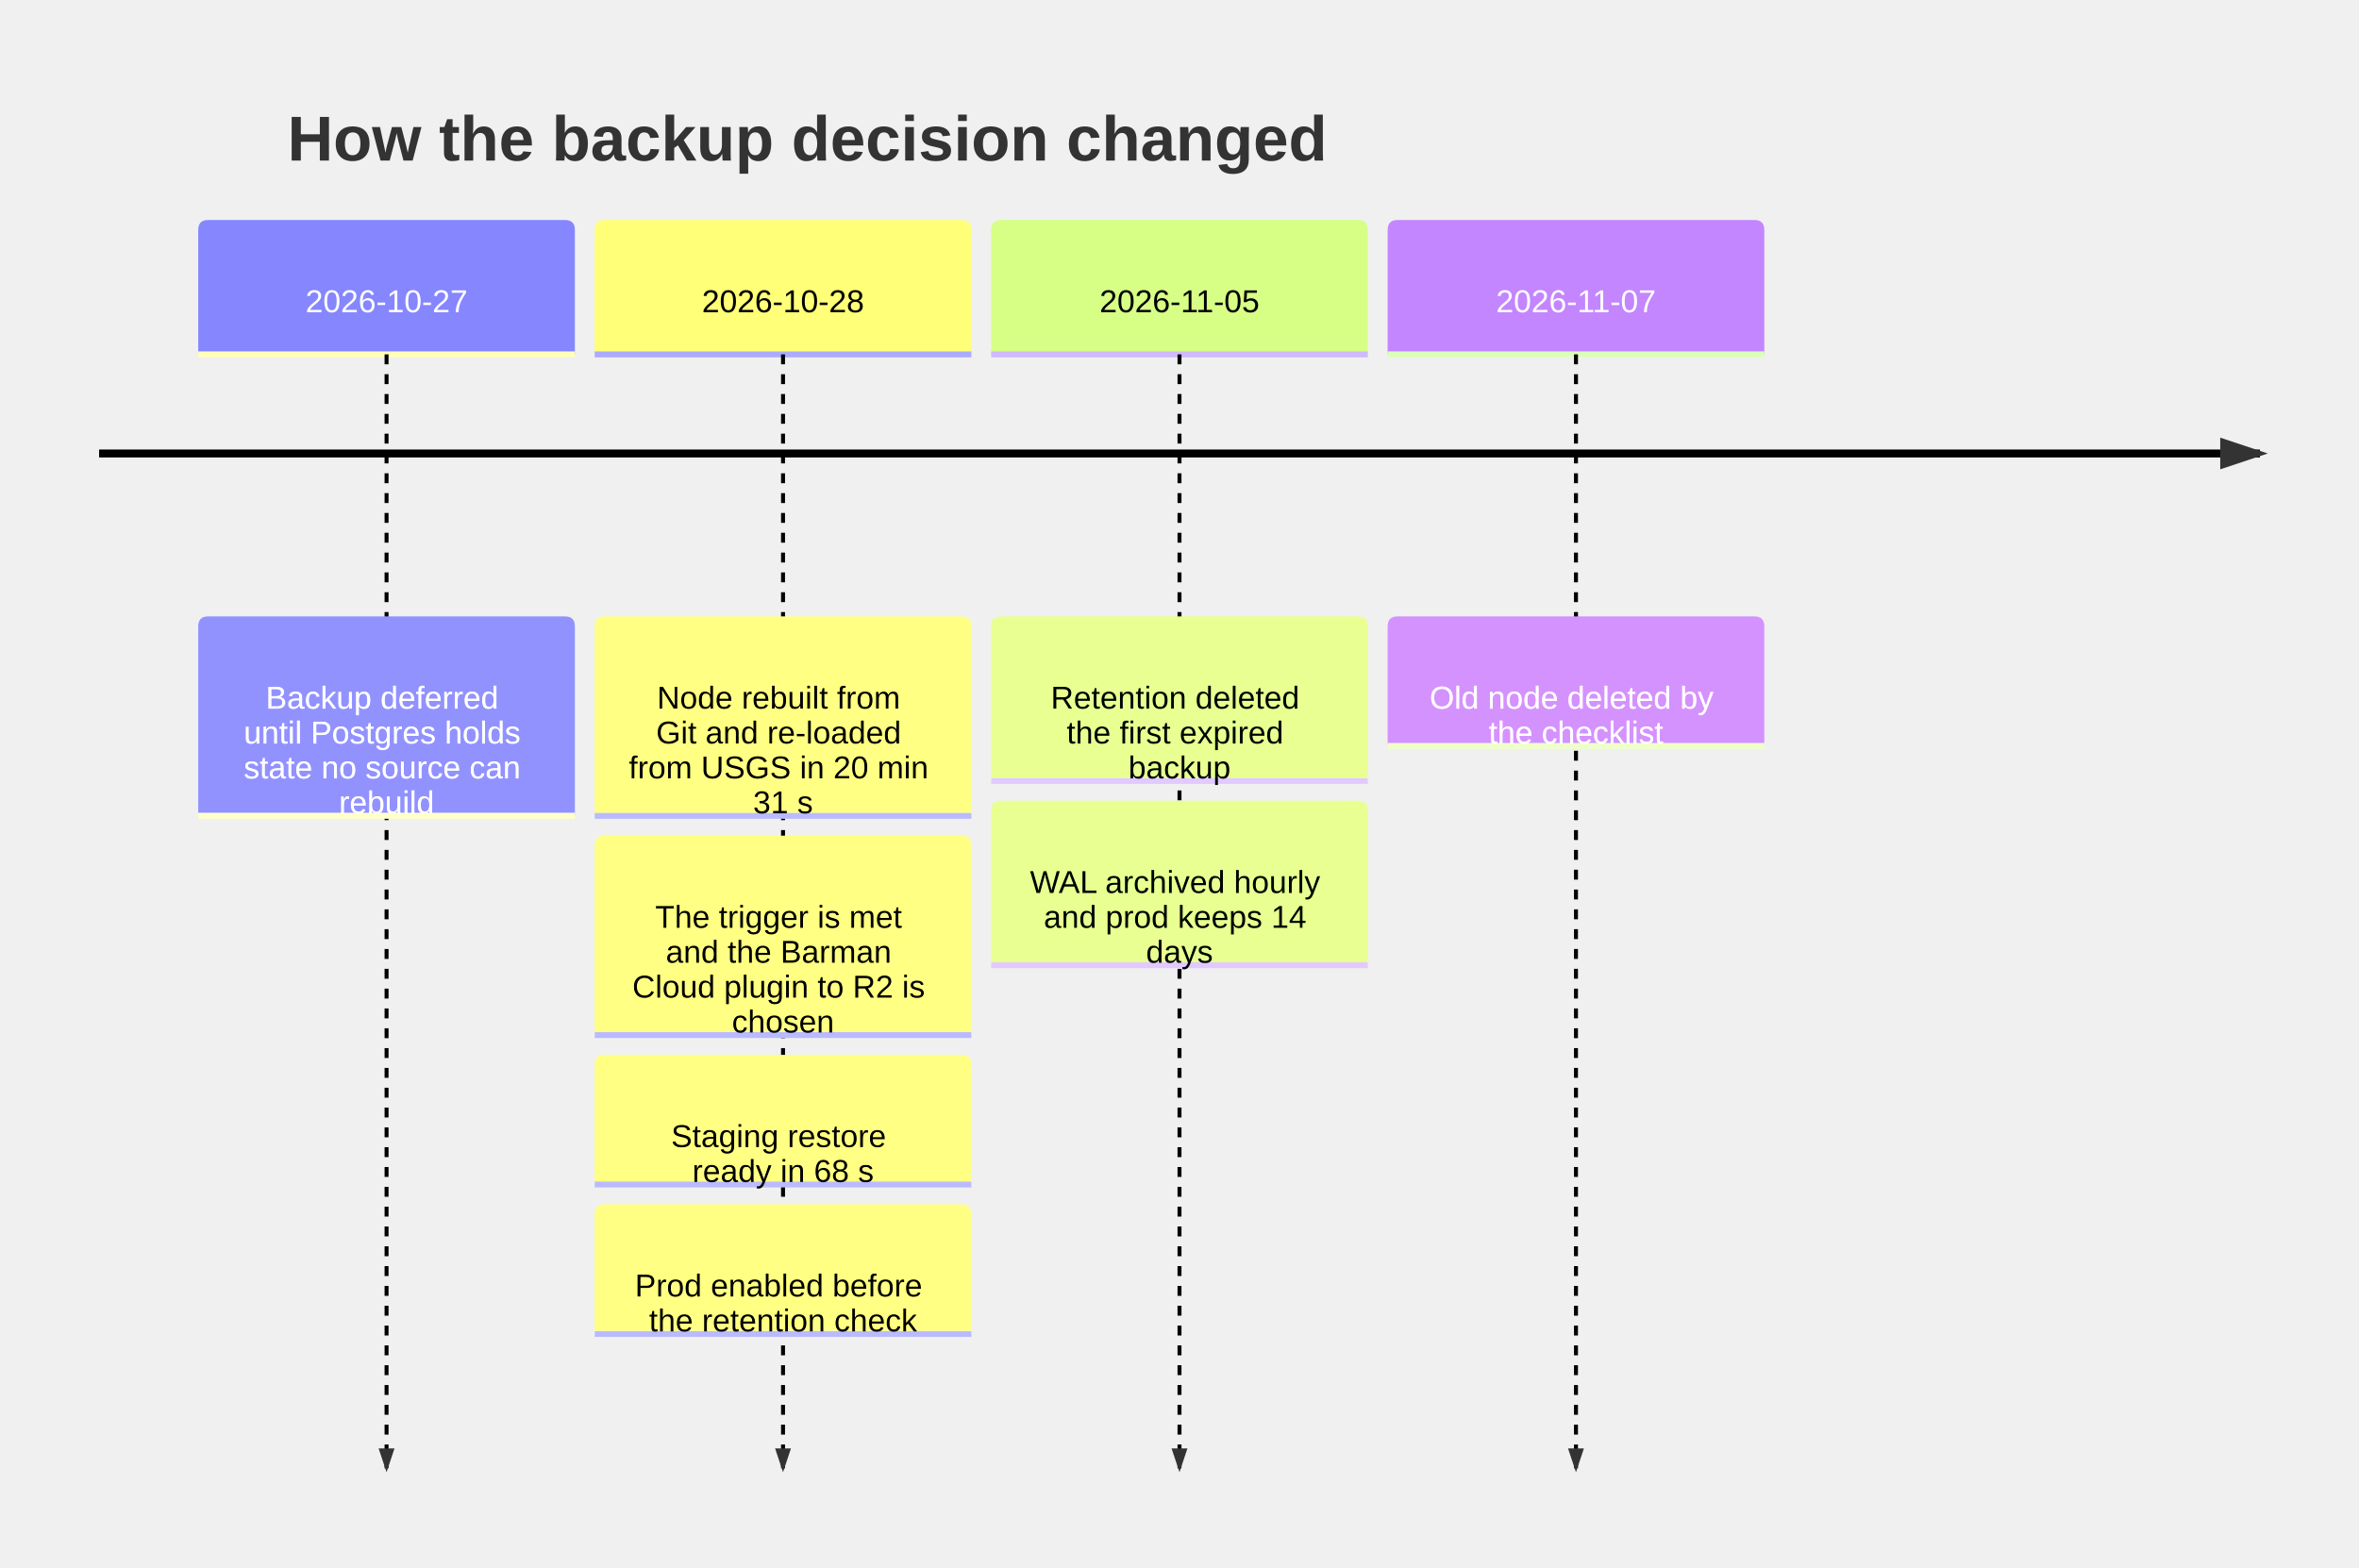
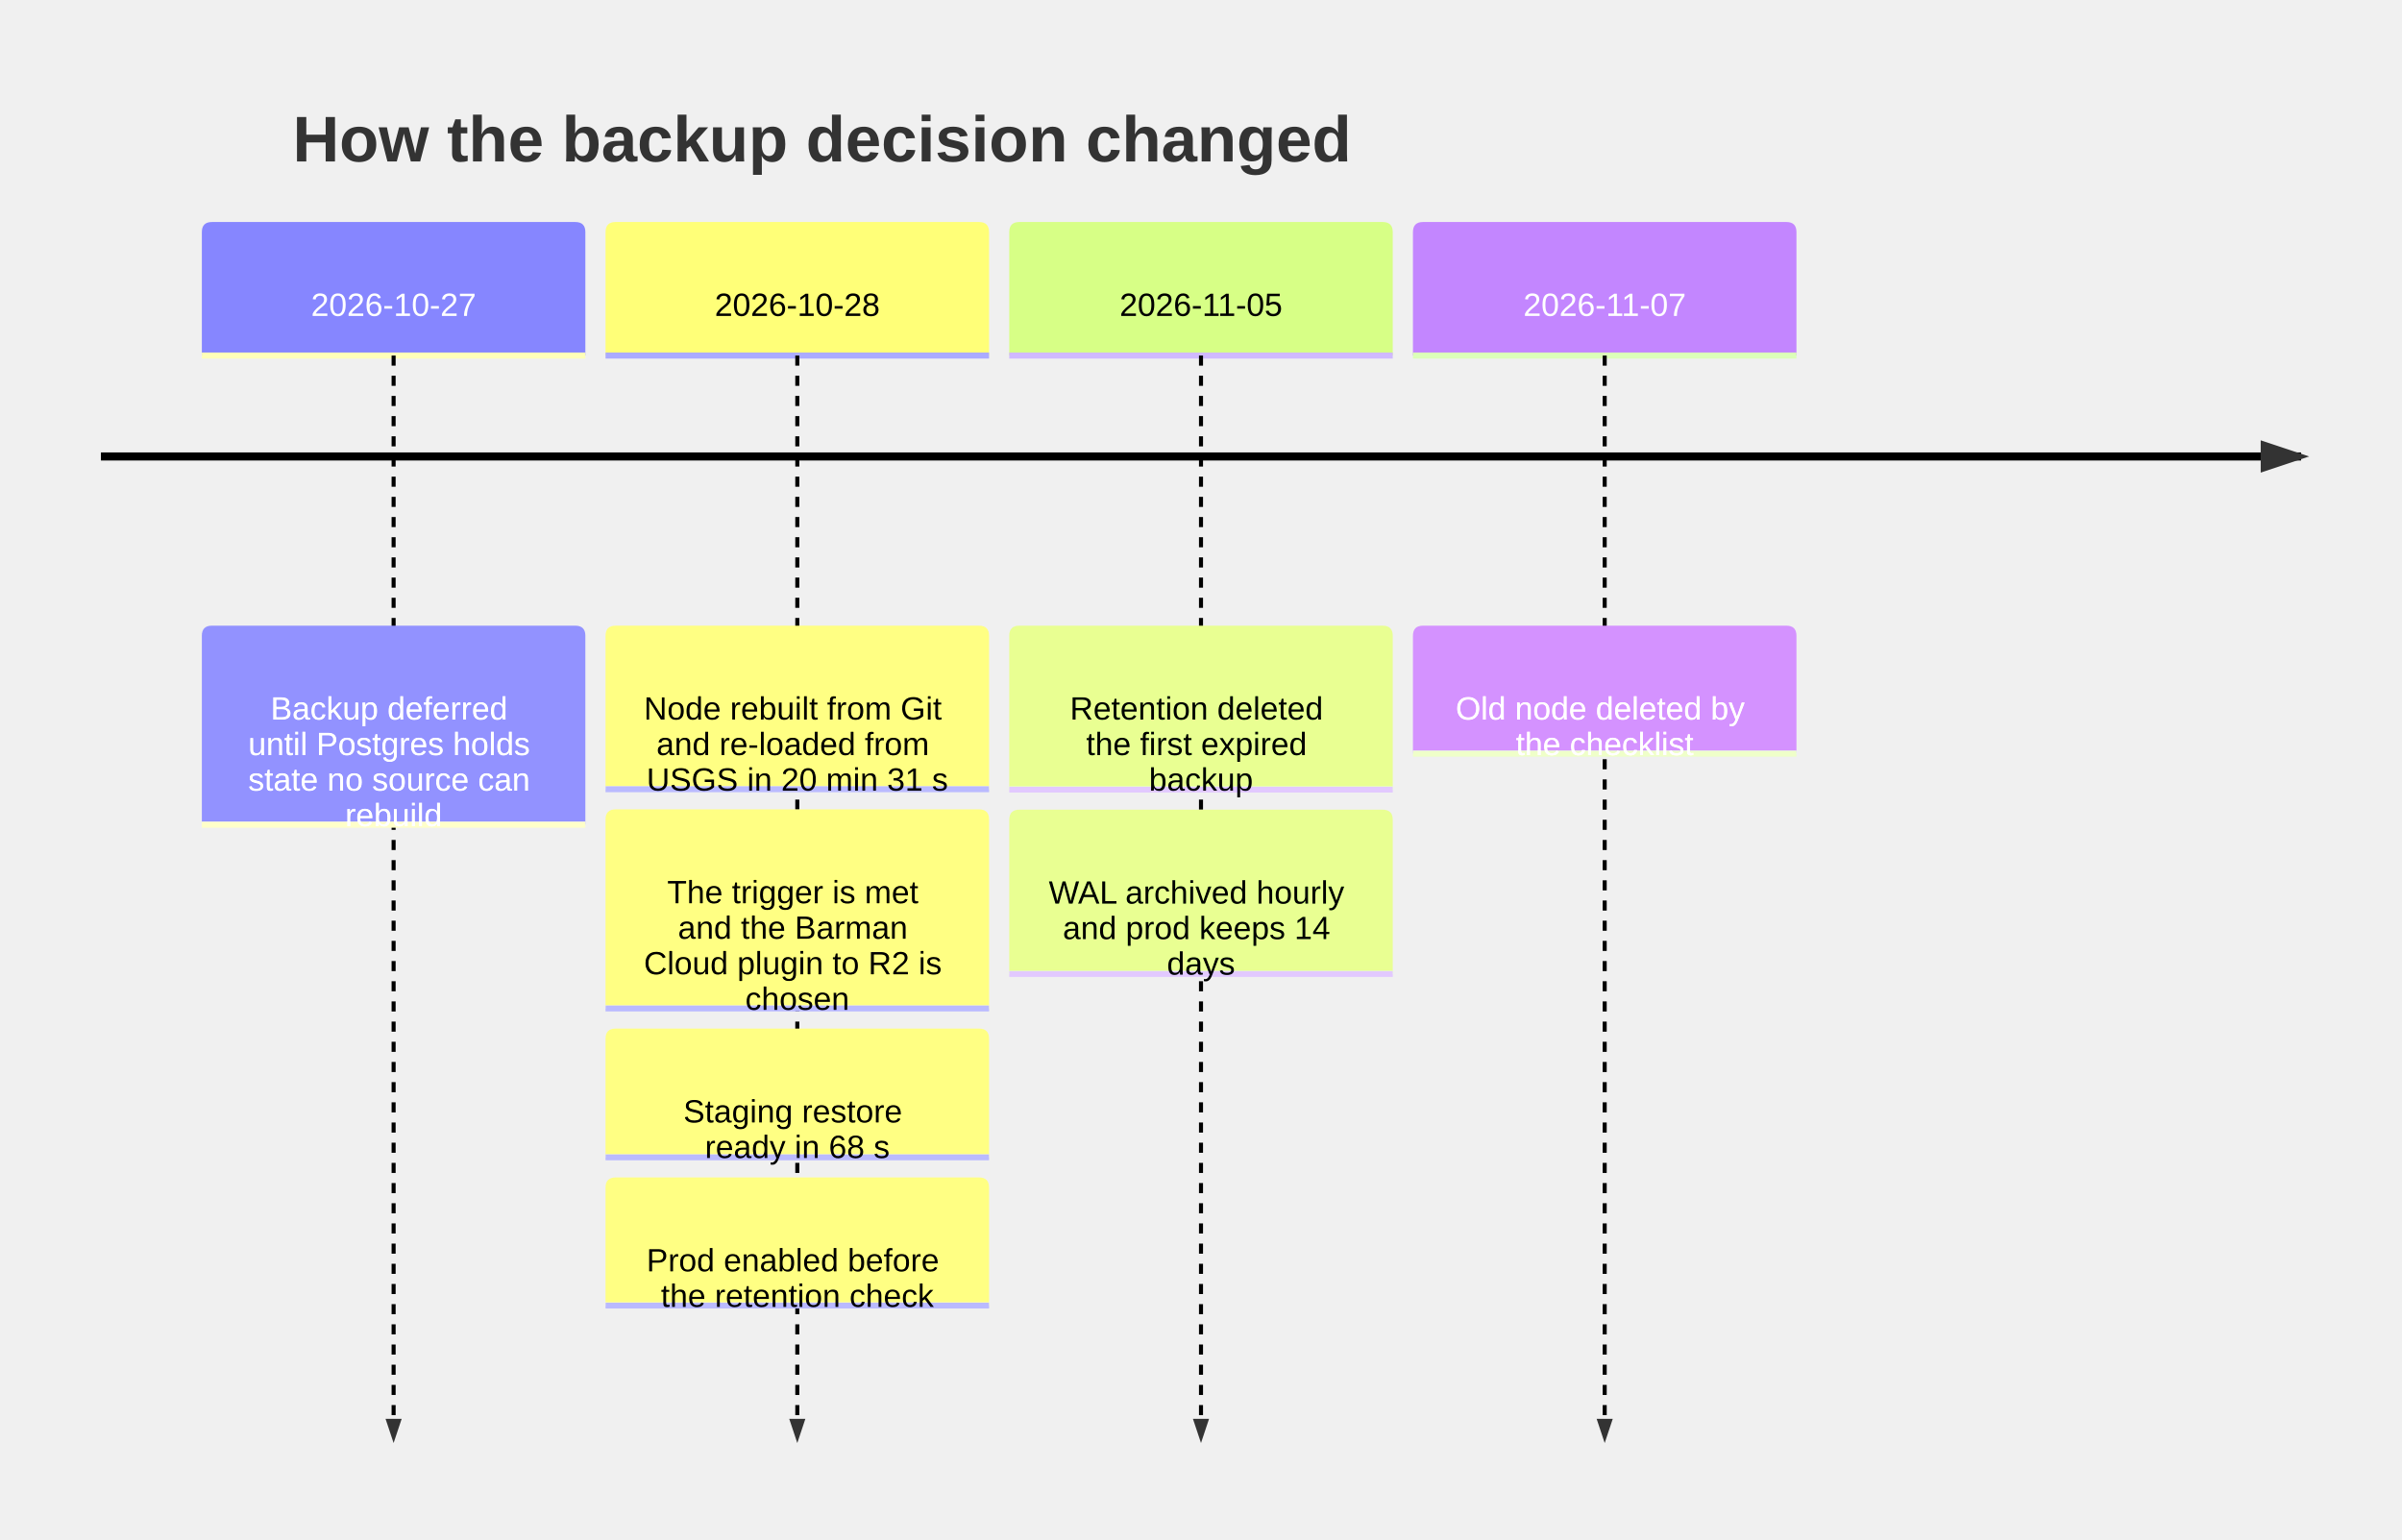
- <svg xmlns="http://www.w3.org/2000/svg" id="lagom-infrastructure-backups" width="100%" style="max-width: 1190px; background-color: white;" viewBox="100 -61 1190 790.8" role="graphics-document document" aria-roledescription="timeline">
-   <style>#lagom-infrastructure-backups{font-family:"trebuchet ms",verdana,arial,sans-serif;font-size:16px;fill:#333;}@keyframes edge-animation-frame{from{stroke-dashoffset:0;}}@keyframes dash{to{stroke-dashoffset:0;}}#lagom-infrastructure-backups .edge-animation-slow{stroke-dasharray:9,5!important;stroke-dashoffset:900;animation:dash 50s linear infinite;stroke-linecap:round;}#lagom-infrastructure-backups .edge-animation-fast{stroke-dasharray:9,5!important;stroke-dashoffset:900;animation:dash 20s linear infinite;stroke-linecap:round;}#lagom-infrastructure-backups .error-icon{fill:#552222;}#lagom-infrastructure-backups .error-text{fill:#552222;stroke:#552222;}#lagom-infrastructure-backups .edge-thickness-normal{stroke-width:1px;}#lagom-infrastructure-backups .edge-thickness-thick{stroke-width:3.5px;}#lagom-infrastructure-backups .edge-pattern-solid{stroke-dasharray:0;}#lagom-infrastructure-backups .edge-thickness-invisible{stroke-width:0;fill:none;}#lagom-infrastructure-backups .edge-pattern-dashed{stroke-dasharray:3;}#lagom-infrastructure-backups .edge-pattern-dotted{stroke-dasharray:2;}#lagom-infrastructure-backups .marker{fill:#333333;stroke:#333333;}#lagom-infrastructure-backups .marker.cross{stroke:#333333;}#lagom-infrastructure-backups svg{font-family:"trebuchet ms",verdana,arial,sans-serif;font-size:16px;}#lagom-infrastructure-backups p{margin:0;}#lagom-infrastructure-backups .edge{stroke-width:3;}#lagom-infrastructure-backups .section--1 rect,#lagom-infrastructure-backups .section--1 path,#lagom-infrastructure-backups .section--1 circle,#lagom-infrastructure-backups .section--1 path{fill:hsl(240, 100%, 76.275%);}#lagom-infrastructure-backups .section--1 text{fill:#ffffff;}#lagom-infrastructure-backups .node-icon--1{font-size:40px;color:#ffffff;}#lagom-infrastructure-backups .section-edge--1{stroke:hsl(240, 100%, 76.275%);}#lagom-infrastructure-backups .edge-depth--1{stroke-width:17;}#lagom-infrastructure-backups .section--1 line{stroke:hsl(60, 100%, 86.275%);stroke-width:3;}#lagom-infrastructure-backups .lineWrapper line{stroke:#ffffff;}#lagom-infrastructure-backups .disabled,#lagom-infrastructure-backups .disabled circle,#lagom-infrastructure-backups .disabled text{fill:hsl(80, 100%, 96.275%);}#lagom-infrastructure-backups .disabled text{fill:#aaaa33;}#lagom-infrastructure-backups .section-0 rect,#lagom-infrastructure-backups .section-0 path,#lagom-infrastructure-backups .section-0 circle,#lagom-infrastructure-backups .section-0 path{fill:hsl(60, 100%, 73.529%);}#lagom-infrastructure-backups .section-0 text{fill:black;}#lagom-infrastructure-backups .node-icon-0{font-size:40px;color:black;}#lagom-infrastructure-backups .section-edge-0{stroke:hsl(60, 100%, 73.529%);}#lagom-infrastructure-backups .edge-depth-0{stroke-width:14;}#lagom-infrastructure-backups .section-0 line{stroke:hsl(240, 100%, 83.529%);stroke-width:3;}#lagom-infrastructure-backups .lineWrapper line{stroke:black;}#lagom-infrastructure-backups .disabled,#lagom-infrastructure-backups .disabled circle,#lagom-infrastructure-backups .disabled text{fill:hsl(80, 100%, 96.275%);}#lagom-infrastructure-backups .disabled text{fill:#aaaa33;}#lagom-infrastructure-backups .section-1 rect,#lagom-infrastructure-backups .section-1 path,#lagom-infrastructure-backups .section-1 circle,#lagom-infrastructure-backups .section-1 path{fill:hsl(80, 100%, 76.275%);}#lagom-infrastructure-backups .section-1 text{fill:black;}#lagom-infrastructure-backups .node-icon-1{font-size:40px;color:black;}#lagom-infrastructure-backups .section-edge-1{stroke:hsl(80, 100%, 76.275%);}#lagom-infrastructure-backups .edge-depth-1{stroke-width:11;}#lagom-infrastructure-backups .section-1 line{stroke:hsl(260, 100%, 86.275%);stroke-width:3;}#lagom-infrastructure-backups .lineWrapper line{stroke:black;}#lagom-infrastructure-backups .disabled,#lagom-infrastructure-backups .disabled circle,#lagom-infrastructure-backups .disabled text{fill:hsl(80, 100%, 96.275%);}#lagom-infrastructure-backups .disabled text{fill:#aaaa33;}#lagom-infrastructure-backups .section-2 rect,#lagom-infrastructure-backups .section-2 path,#lagom-infrastructure-backups .section-2 circle,#lagom-infrastructure-backups .section-2 path{fill:hsl(270, 100%, 76.275%);}#lagom-infrastructure-backups .section-2 text{fill:#ffffff;}#lagom-infrastructure-backups .node-icon-2{font-size:40px;color:#ffffff;}#lagom-infrastructure-backups .section-edge-2{stroke:hsl(270, 100%, 76.275%);}#lagom-infrastructure-backups .edge-depth-2{stroke-width:8;}#lagom-infrastructure-backups .section-2 line{stroke:hsl(90, 100%, 86.275%);stroke-width:3;}#lagom-infrastructure-backups .lineWrapper line{stroke:#ffffff;}#lagom-infrastructure-backups .disabled,#lagom-infrastructure-backups .disabled circle,#lagom-infrastructure-backups .disabled text{fill:hsl(80, 100%, 96.275%);}#lagom-infrastructure-backups .disabled text{fill:#aaaa33;}#lagom-infrastructure-backups .section-3 rect,#lagom-infrastructure-backups .section-3 path,#lagom-infrastructure-backups .section-3 circle,#lagom-infrastructure-backups .section-3 path{fill:hsl(300, 100%, 76.275%);}#lagom-infrastructure-backups .section-3 text{fill:black;}#lagom-infrastructure-backups .node-icon-3{font-size:40px;color:black;}#lagom-infrastructure-backups .section-edge-3{stroke:hsl(300, 100%, 76.275%);}#lagom-infrastructure-backups .edge-depth-3{stroke-width:5;}#lagom-infrastructure-backups .section-3 line{stroke:hsl(120, 100%, 86.275%);stroke-width:3;}#lagom-infrastructure-backups .lineWrapper line{stroke:black;}#lagom-infrastructure-backups .disabled,#lagom-infrastructure-backups .disabled circle,#lagom-infrastructure-backups .disabled text{fill:hsl(80, 100%, 96.275%);}#lagom-infrastructure-backups .disabled text{fill:#aaaa33;}#lagom-infrastructure-backups .section-4 rect,#lagom-infrastructure-backups .section-4 path,#lagom-infrastructure-backups .section-4 circle,#lagom-infrastructure-backups .section-4 path{fill:hsl(330, 100%, 76.275%);}#lagom-infrastructure-backups .section-4 text{fill:black;}#lagom-infrastructure-backups .node-icon-4{font-size:40px;color:black;}#lagom-infrastructure-backups .section-edge-4{stroke:hsl(330, 100%, 76.275%);}#lagom-infrastructure-backups .edge-depth-4{stroke-width:2;}#lagom-infrastructure-backups .section-4 line{stroke:hsl(150, 100%, 86.275%);stroke-width:3;}#lagom-infrastructure-backups .lineWrapper line{stroke:black;}#lagom-infrastructure-backups .disabled,#lagom-infrastructure-backups .disabled circle,#lagom-infrastructure-backups .disabled text{fill:hsl(80, 100%, 96.275%);}#lagom-infrastructure-backups .disabled text{fill:#aaaa33;}#lagom-infrastructure-backups .section-5 rect,#lagom-infrastructure-backups .section-5 path,#lagom-infrastructure-backups .section-5 circle,#lagom-infrastructure-backups .section-5 path{fill:hsl(0, 100%, 76.275%);}#lagom-infrastructure-backups .section-5 text{fill:black;}#lagom-infrastructure-backups .node-icon-5{font-size:40px;color:black;}#lagom-infrastructure-backups .section-edge-5{stroke:hsl(0, 100%, 76.275%);}#lagom-infrastructure-backups .edge-depth-5{stroke-width:-1;}#lagom-infrastructure-backups .section-5 line{stroke:hsl(180, 100%, 86.275%);stroke-width:3;}#lagom-infrastructure-backups .lineWrapper line{stroke:black;}#lagom-infrastructure-backups .disabled,#lagom-infrastructure-backups .disabled circle,#lagom-infrastructure-backups .disabled text{fill:hsl(80, 100%, 96.275%);}#lagom-infrastructure-backups .disabled text{fill:#aaaa33;}#lagom-infrastructure-backups .section-6 rect,#lagom-infrastructure-backups .section-6 path,#lagom-infrastructure-backups .section-6 circle,#lagom-infrastructure-backups .section-6 path{fill:hsl(30, 100%, 76.275%);}#lagom-infrastructure-backups .section-6 text{fill:black;}#lagom-infrastructure-backups .node-icon-6{font-size:40px;color:black;}#lagom-infrastructure-backups .section-edge-6{stroke:hsl(30, 100%, 76.275%);}#lagom-infrastructure-backups .edge-depth-6{stroke-width:-4;}#lagom-infrastructure-backups .section-6 line{stroke:hsl(210, 100%, 86.275%);stroke-width:3;}#lagom-infrastructure-backups .lineWrapper line{stroke:black;}#lagom-infrastructure-backups .disabled,#lagom-infrastructure-backups .disabled circle,#lagom-infrastructure-backups .disabled text{fill:hsl(80, 100%, 96.275%);}#lagom-infrastructure-backups .disabled text{fill:#aaaa33;}#lagom-infrastructure-backups .section-7 rect,#lagom-infrastructure-backups .section-7 path,#lagom-infrastructure-backups .section-7 circle,#lagom-infrastructure-backups .section-7 path{fill:hsl(90, 100%, 76.275%);}#lagom-infrastructure-backups .section-7 text{fill:black;}#lagom-infrastructure-backups .node-icon-7{font-size:40px;color:black;}#lagom-infrastructure-backups .section-edge-7{stroke:hsl(90, 100%, 76.275%);}#lagom-infrastructure-backups .edge-depth-7{stroke-width:-7;}#lagom-infrastructure-backups .section-7 line{stroke:hsl(270, 100%, 86.275%);stroke-width:3;}#lagom-infrastructure-backups .lineWrapper line{stroke:black;}#lagom-infrastructure-backups .disabled,#lagom-infrastructure-backups .disabled circle,#lagom-infrastructure-backups .disabled text{fill:hsl(80, 100%, 96.275%);}#lagom-infrastructure-backups .disabled text{fill:#aaaa33;}#lagom-infrastructure-backups .section-8 rect,#lagom-infrastructure-backups .section-8 path,#lagom-infrastructure-backups .section-8 circle,#lagom-infrastructure-backups .section-8 path{fill:hsl(150, 100%, 76.275%);}#lagom-infrastructure-backups .section-8 text{fill:black;}#lagom-infrastructure-backups .node-icon-8{font-size:40px;color:black;}#lagom-infrastructure-backups .section-edge-8{stroke:hsl(150, 100%, 76.275%);}#lagom-infrastructure-backups .edge-depth-8{stroke-width:-10;}#lagom-infrastructure-backups .section-8 line{stroke:hsl(330, 100%, 86.275%);stroke-width:3;}#lagom-infrastructure-backups .lineWrapper line{stroke:black;}#lagom-infrastructure-backups .disabled,#lagom-infrastructure-backups .disabled circle,#lagom-infrastructure-backups .disabled text{fill:hsl(80, 100%, 96.275%);}#lagom-infrastructure-backups .disabled text{fill:#aaaa33;}#lagom-infrastructure-backups .section-9 rect,#lagom-infrastructure-backups .section-9 path,#lagom-infrastructure-backups .section-9 circle,#lagom-infrastructure-backups .section-9 path{fill:hsl(180, 100%, 76.275%);}#lagom-infrastructure-backups .section-9 text{fill:black;}#lagom-infrastructure-backups .node-icon-9{font-size:40px;color:black;}#lagom-infrastructure-backups .section-edge-9{stroke:hsl(180, 100%, 76.275%);}#lagom-infrastructure-backups .edge-depth-9{stroke-width:-13;}#lagom-infrastructure-backups .section-9 line{stroke:hsl(0, 100%, 86.275%);stroke-width:3;}#lagom-infrastructure-backups .lineWrapper line{stroke:black;}#lagom-infrastructure-backups .disabled,#lagom-infrastructure-backups .disabled circle,#lagom-infrastructure-backups .disabled text{fill:hsl(80, 100%, 96.275%);}#lagom-infrastructure-backups .disabled text{fill:#aaaa33;}#lagom-infrastructure-backups .section-10 rect,#lagom-infrastructure-backups .section-10 path,#lagom-infrastructure-backups .section-10 circle,#lagom-infrastructure-backups .section-10 path{fill:hsl(210, 100%, 76.275%);}#lagom-infrastructure-backups .section-10 text{fill:black;}#lagom-infrastructure-backups .node-icon-10{font-size:40px;color:black;}#lagom-infrastructure-backups .section-edge-10{stroke:hsl(210, 100%, 76.275%);}#lagom-infrastructure-backups .edge-depth-10{stroke-width:-16;}#lagom-infrastructure-backups .section-10 line{stroke:hsl(30, 100%, 86.275%);stroke-width:3;}#lagom-infrastructure-backups .lineWrapper line{stroke:black;}#lagom-infrastructure-backups .disabled,#lagom-infrastructure-backups .disabled circle,#lagom-infrastructure-backups .disabled text{fill:hsl(80, 100%, 96.275%);}#lagom-infrastructure-backups .disabled text{fill:#aaaa33;}#lagom-infrastructure-backups .section-root rect,#lagom-infrastructure-backups .section-root path,#lagom-infrastructure-backups .section-root circle{fill:hsl(240, 100%, 46.275%);}#lagom-infrastructure-backups .section-root text{fill:#ffffff;}#lagom-infrastructure-backups .icon-container{height:100%;display:flex;justify-content:center;align-items:center;}#lagom-infrastructure-backups .edge{fill:none;}#lagom-infrastructure-backups .eventWrapper{filter:brightness(120%);}#lagom-infrastructure-backups .node .neo-node{stroke:#9370DB;}#lagom-infrastructure-backups [data-look="neo"].node rect,#lagom-infrastructure-backups [data-look="neo"].cluster rect,#lagom-infrastructure-backups [data-look="neo"].node polygon{stroke:#9370DB;filter:drop-shadow(1px 2px 2px rgba(185, 185, 185, 1));}#lagom-infrastructure-backups [data-look="neo"].swimlane.cluster rect{filter:none;}#lagom-infrastructure-backups [data-look="neo"].node path{stroke:#9370DB;stroke-width:1px;}#lagom-infrastructure-backups [data-look="neo"].node .outer-path{filter:drop-shadow(1px 2px 2px rgba(185, 185, 185, 1));}#lagom-infrastructure-backups [data-look="neo"].node .neo-line path{stroke:#9370DB;filter:none;}#lagom-infrastructure-backups [data-look="neo"].node circle{stroke:#9370DB;filter:drop-shadow(1px 2px 2px rgba(185, 185, 185, 1));}#lagom-infrastructure-backups [data-look="neo"].node circle .state-start{fill:#000000;}#lagom-infrastructure-backups [data-look="neo"].icon-shape .icon{fill:#9370DB;filter:drop-shadow(1px 2px 2px rgba(185, 185, 185, 1));}#lagom-infrastructure-backups [data-look="neo"].icon-shape .icon-neo path{stroke:#9370DB;filter:drop-shadow(1px 2px 2px rgba(185, 185, 185, 1));}#lagom-infrastructure-backups :root{--mermaid-font-family:"trebuchet ms",verdana,arial,sans-serif;}</style>
+ <svg xmlns="http://www.w3.org/2000/svg" id="lagom-infrastructure-backups" width="100%" style="max-width: 1190px; background-color: white;" viewBox="100 -60 1190 762.981" role="graphics-document document" aria-roledescription="timeline">
+   <style>#lagom-infrastructure-backups{font-family:arial,sans-serif;font-size:16px;fill:#333;}@keyframes edge-animation-frame{from{stroke-dashoffset:0;}}@keyframes dash{to{stroke-dashoffset:0;}}#lagom-infrastructure-backups .edge-animation-slow{stroke-dasharray:9,5!important;stroke-dashoffset:900;animation:dash 50s linear infinite;stroke-linecap:round;}#lagom-infrastructure-backups .edge-animation-fast{stroke-dasharray:9,5!important;stroke-dashoffset:900;animation:dash 20s linear infinite;stroke-linecap:round;}#lagom-infrastructure-backups .error-icon{fill:#552222;}#lagom-infrastructure-backups .error-text{fill:#552222;stroke:#552222;}#lagom-infrastructure-backups .edge-thickness-normal{stroke-width:1px;}#lagom-infrastructure-backups .edge-thickness-thick{stroke-width:3.5px;}#lagom-infrastructure-backups .edge-pattern-solid{stroke-dasharray:0;}#lagom-infrastructure-backups .edge-thickness-invisible{stroke-width:0;fill:none;}#lagom-infrastructure-backups .edge-pattern-dashed{stroke-dasharray:3;}#lagom-infrastructure-backups .edge-pattern-dotted{stroke-dasharray:2;}#lagom-infrastructure-backups .marker{fill:#333333;stroke:#333333;}#lagom-infrastructure-backups .marker.cross{stroke:#333333;}#lagom-infrastructure-backups svg{font-family:arial,sans-serif;font-size:16px;}#lagom-infrastructure-backups p{margin:0;}#lagom-infrastructure-backups .edge{stroke-width:3;}#lagom-infrastructure-backups .section--1 rect,#lagom-infrastructure-backups .section--1 path,#lagom-infrastructure-backups .section--1 circle,#lagom-infrastructure-backups .section--1 path{fill:hsl(240, 100%, 76.275%);}#lagom-infrastructure-backups .section--1 text{fill:#ffffff;}#lagom-infrastructure-backups .node-icon--1{font-size:40px;color:#ffffff;}#lagom-infrastructure-backups .section-edge--1{stroke:hsl(240, 100%, 76.275%);}#lagom-infrastructure-backups .edge-depth--1{stroke-width:17;}#lagom-infrastructure-backups .section--1 line{stroke:hsl(60, 100%, 86.275%);stroke-width:3;}#lagom-infrastructure-backups .lineWrapper line{stroke:#ffffff;}#lagom-infrastructure-backups .disabled,#lagom-infrastructure-backups .disabled circle,#lagom-infrastructure-backups .disabled text{fill:hsl(80, 100%, 96.275%);}#lagom-infrastructure-backups .disabled text{fill:#aaaa33;}#lagom-infrastructure-backups .section-0 rect,#lagom-infrastructure-backups .section-0 path,#lagom-infrastructure-backups .section-0 circle,#lagom-infrastructure-backups .section-0 path{fill:hsl(60, 100%, 73.529%);}#lagom-infrastructure-backups .section-0 text{fill:black;}#lagom-infrastructure-backups .node-icon-0{font-size:40px;color:black;}#lagom-infrastructure-backups .section-edge-0{stroke:hsl(60, 100%, 73.529%);}#lagom-infrastructure-backups .edge-depth-0{stroke-width:14;}#lagom-infrastructure-backups .section-0 line{stroke:hsl(240, 100%, 83.529%);stroke-width:3;}#lagom-infrastructure-backups .lineWrapper line{stroke:black;}#lagom-infrastructure-backups .disabled,#lagom-infrastructure-backups .disabled circle,#lagom-infrastructure-backups .disabled text{fill:hsl(80, 100%, 96.275%);}#lagom-infrastructure-backups .disabled text{fill:#aaaa33;}#lagom-infrastructure-backups .section-1 rect,#lagom-infrastructure-backups .section-1 path,#lagom-infrastructure-backups .section-1 circle,#lagom-infrastructure-backups .section-1 path{fill:hsl(80, 100%, 76.275%);}#lagom-infrastructure-backups .section-1 text{fill:black;}#lagom-infrastructure-backups .node-icon-1{font-size:40px;color:black;}#lagom-infrastructure-backups .section-edge-1{stroke:hsl(80, 100%, 76.275%);}#lagom-infrastructure-backups .edge-depth-1{stroke-width:11;}#lagom-infrastructure-backups .section-1 line{stroke:hsl(260, 100%, 86.275%);stroke-width:3;}#lagom-infrastructure-backups .lineWrapper line{stroke:black;}#lagom-infrastructure-backups .disabled,#lagom-infrastructure-backups .disabled circle,#lagom-infrastructure-backups .disabled text{fill:hsl(80, 100%, 96.275%);}#lagom-infrastructure-backups .disabled text{fill:#aaaa33;}#lagom-infrastructure-backups .section-2 rect,#lagom-infrastructure-backups .section-2 path,#lagom-infrastructure-backups .section-2 circle,#lagom-infrastructure-backups .section-2 path{fill:hsl(270, 100%, 76.275%);}#lagom-infrastructure-backups .section-2 text{fill:#ffffff;}#lagom-infrastructure-backups .node-icon-2{font-size:40px;color:#ffffff;}#lagom-infrastructure-backups .section-edge-2{stroke:hsl(270, 100%, 76.275%);}#lagom-infrastructure-backups .edge-depth-2{stroke-width:8;}#lagom-infrastructure-backups .section-2 line{stroke:hsl(90, 100%, 86.275%);stroke-width:3;}#lagom-infrastructure-backups .lineWrapper line{stroke:#ffffff;}#lagom-infrastructure-backups .disabled,#lagom-infrastructure-backups .disabled circle,#lagom-infrastructure-backups .disabled text{fill:hsl(80, 100%, 96.275%);}#lagom-infrastructure-backups .disabled text{fill:#aaaa33;}#lagom-infrastructure-backups .section-3 rect,#lagom-infrastructure-backups .section-3 path,#lagom-infrastructure-backups .section-3 circle,#lagom-infrastructure-backups .section-3 path{fill:hsl(300, 100%, 76.275%);}#lagom-infrastructure-backups .section-3 text{fill:black;}#lagom-infrastructure-backups .node-icon-3{font-size:40px;color:black;}#lagom-infrastructure-backups .section-edge-3{stroke:hsl(300, 100%, 76.275%);}#lagom-infrastructure-backups .edge-depth-3{stroke-width:5;}#lagom-infrastructure-backups .section-3 line{stroke:hsl(120, 100%, 86.275%);stroke-width:3;}#lagom-infrastructure-backups .lineWrapper line{stroke:black;}#lagom-infrastructure-backups .disabled,#lagom-infrastructure-backups .disabled circle,#lagom-infrastructure-backups .disabled text{fill:hsl(80, 100%, 96.275%);}#lagom-infrastructure-backups .disabled text{fill:#aaaa33;}#lagom-infrastructure-backups .section-4 rect,#lagom-infrastructure-backups .section-4 path,#lagom-infrastructure-backups .section-4 circle,#lagom-infrastructure-backups .section-4 path{fill:hsl(330, 100%, 76.275%);}#lagom-infrastructure-backups .section-4 text{fill:black;}#lagom-infrastructure-backups .node-icon-4{font-size:40px;color:black;}#lagom-infrastructure-backups .section-edge-4{stroke:hsl(330, 100%, 76.275%);}#lagom-infrastructure-backups .edge-depth-4{stroke-width:2;}#lagom-infrastructure-backups .section-4 line{stroke:hsl(150, 100%, 86.275%);stroke-width:3;}#lagom-infrastructure-backups .lineWrapper line{stroke:black;}#lagom-infrastructure-backups .disabled,#lagom-infrastructure-backups .disabled circle,#lagom-infrastructure-backups .disabled text{fill:hsl(80, 100%, 96.275%);}#lagom-infrastructure-backups .disabled text{fill:#aaaa33;}#lagom-infrastructure-backups .section-5 rect,#lagom-infrastructure-backups .section-5 path,#lagom-infrastructure-backups .section-5 circle,#lagom-infrastructure-backups .section-5 path{fill:hsl(0, 100%, 76.275%);}#lagom-infrastructure-backups .section-5 text{fill:black;}#lagom-infrastructure-backups .node-icon-5{font-size:40px;color:black;}#lagom-infrastructure-backups .section-edge-5{stroke:hsl(0, 100%, 76.275%);}#lagom-infrastructure-backups .edge-depth-5{stroke-width:-1;}#lagom-infrastructure-backups .section-5 line{stroke:hsl(180, 100%, 86.275%);stroke-width:3;}#lagom-infrastructure-backups .lineWrapper line{stroke:black;}#lagom-infrastructure-backups .disabled,#lagom-infrastructure-backups .disabled circle,#lagom-infrastructure-backups .disabled text{fill:hsl(80, 100%, 96.275%);}#lagom-infrastructure-backups .disabled text{fill:#aaaa33;}#lagom-infrastructure-backups .section-6 rect,#lagom-infrastructure-backups .section-6 path,#lagom-infrastructure-backups .section-6 circle,#lagom-infrastructure-backups .section-6 path{fill:hsl(30, 100%, 76.275%);}#lagom-infrastructure-backups .section-6 text{fill:black;}#lagom-infrastructure-backups .node-icon-6{font-size:40px;color:black;}#lagom-infrastructure-backups .section-edge-6{stroke:hsl(30, 100%, 76.275%);}#lagom-infrastructure-backups .edge-depth-6{stroke-width:-4;}#lagom-infrastructure-backups .section-6 line{stroke:hsl(210, 100%, 86.275%);stroke-width:3;}#lagom-infrastructure-backups .lineWrapper line{stroke:black;}#lagom-infrastructure-backups .disabled,#lagom-infrastructure-backups .disabled circle,#lagom-infrastructure-backups .disabled text{fill:hsl(80, 100%, 96.275%);}#lagom-infrastructure-backups .disabled text{fill:#aaaa33;}#lagom-infrastructure-backups .section-7 rect,#lagom-infrastructure-backups .section-7 path,#lagom-infrastructure-backups .section-7 circle,#lagom-infrastructure-backups .section-7 path{fill:hsl(90, 100%, 76.275%);}#lagom-infrastructure-backups .section-7 text{fill:black;}#lagom-infrastructure-backups .node-icon-7{font-size:40px;color:black;}#lagom-infrastructure-backups .section-edge-7{stroke:hsl(90, 100%, 76.275%);}#lagom-infrastructure-backups .edge-depth-7{stroke-width:-7;}#lagom-infrastructure-backups .section-7 line{stroke:hsl(270, 100%, 86.275%);stroke-width:3;}#lagom-infrastructure-backups .lineWrapper line{stroke:black;}#lagom-infrastructure-backups .disabled,#lagom-infrastructure-backups .disabled circle,#lagom-infrastructure-backups .disabled text{fill:hsl(80, 100%, 96.275%);}#lagom-infrastructure-backups .disabled text{fill:#aaaa33;}#lagom-infrastructure-backups .section-8 rect,#lagom-infrastructure-backups .section-8 path,#lagom-infrastructure-backups .section-8 circle,#lagom-infrastructure-backups .section-8 path{fill:hsl(150, 100%, 76.275%);}#lagom-infrastructure-backups .section-8 text{fill:black;}#lagom-infrastructure-backups .node-icon-8{font-size:40px;color:black;}#lagom-infrastructure-backups .section-edge-8{stroke:hsl(150, 100%, 76.275%);}#lagom-infrastructure-backups .edge-depth-8{stroke-width:-10;}#lagom-infrastructure-backups .section-8 line{stroke:hsl(330, 100%, 86.275%);stroke-width:3;}#lagom-infrastructure-backups .lineWrapper line{stroke:black;}#lagom-infrastructure-backups .disabled,#lagom-infrastructure-backups .disabled circle,#lagom-infrastructure-backups .disabled text{fill:hsl(80, 100%, 96.275%);}#lagom-infrastructure-backups .disabled text{fill:#aaaa33;}#lagom-infrastructure-backups .section-9 rect,#lagom-infrastructure-backups .section-9 path,#lagom-infrastructure-backups .section-9 circle,#lagom-infrastructure-backups .section-9 path{fill:hsl(180, 100%, 76.275%);}#lagom-infrastructure-backups .section-9 text{fill:black;}#lagom-infrastructure-backups .node-icon-9{font-size:40px;color:black;}#lagom-infrastructure-backups .section-edge-9{stroke:hsl(180, 100%, 76.275%);}#lagom-infrastructure-backups .edge-depth-9{stroke-width:-13;}#lagom-infrastructure-backups .section-9 line{stroke:hsl(0, 100%, 86.275%);stroke-width:3;}#lagom-infrastructure-backups .lineWrapper line{stroke:black;}#lagom-infrastructure-backups .disabled,#lagom-infrastructure-backups .disabled circle,#lagom-infrastructure-backups .disabled text{fill:hsl(80, 100%, 96.275%);}#lagom-infrastructure-backups .disabled text{fill:#aaaa33;}#lagom-infrastructure-backups .section-10 rect,#lagom-infrastructure-backups .section-10 path,#lagom-infrastructure-backups .section-10 circle,#lagom-infrastructure-backups .section-10 path{fill:hsl(210, 100%, 76.275%);}#lagom-infrastructure-backups .section-10 text{fill:black;}#lagom-infrastructure-backups .node-icon-10{font-size:40px;color:black;}#lagom-infrastructure-backups .section-edge-10{stroke:hsl(210, 100%, 76.275%);}#lagom-infrastructure-backups .edge-depth-10{stroke-width:-16;}#lagom-infrastructure-backups .section-10 line{stroke:hsl(30, 100%, 86.275%);stroke-width:3;}#lagom-infrastructure-backups .lineWrapper line{stroke:black;}#lagom-infrastructure-backups .disabled,#lagom-infrastructure-backups .disabled circle,#lagom-infrastructure-backups .disabled text{fill:hsl(80, 100%, 96.275%);}#lagom-infrastructure-backups .disabled text{fill:#aaaa33;}#lagom-infrastructure-backups .section-root rect,#lagom-infrastructure-backups .section-root path,#lagom-infrastructure-backups .section-root circle{fill:hsl(240, 100%, 46.275%);}#lagom-infrastructure-backups .section-root text{fill:#ffffff;}#lagom-infrastructure-backups .icon-container{height:100%;display:flex;justify-content:center;align-items:center;}#lagom-infrastructure-backups .edge{fill:none;}#lagom-infrastructure-backups .eventWrapper{filter:brightness(120%);}#lagom-infrastructure-backups .node .neo-node{stroke:#9370DB;}#lagom-infrastructure-backups [data-look="neo"].node rect,#lagom-infrastructure-backups [data-look="neo"].cluster rect,#lagom-infrastructure-backups [data-look="neo"].node polygon{stroke:#9370DB;filter:drop-shadow(1px 2px 2px rgba(185, 185, 185, 1));}#lagom-infrastructure-backups [data-look="neo"].swimlane.cluster rect{filter:none;}#lagom-infrastructure-backups [data-look="neo"].node path{stroke:#9370DB;stroke-width:1px;}#lagom-infrastructure-backups [data-look="neo"].node .outer-path{filter:drop-shadow(1px 2px 2px rgba(185, 185, 185, 1));}#lagom-infrastructure-backups [data-look="neo"].node .neo-line path{stroke:#9370DB;filter:none;}#lagom-infrastructure-backups [data-look="neo"].node circle{stroke:#9370DB;filter:drop-shadow(1px 2px 2px rgba(185, 185, 185, 1));}#lagom-infrastructure-backups [data-look="neo"].node circle .state-start{fill:#000000;}#lagom-infrastructure-backups [data-look="neo"].icon-shape .icon{fill:#9370DB;filter:drop-shadow(1px 2px 2px rgba(185, 185, 185, 1));}#lagom-infrastructure-backups [data-look="neo"].icon-shape .icon-neo path{stroke:#9370DB;filter:drop-shadow(1px 2px 2px rgba(185, 185, 185, 1));}#lagom-infrastructure-backups :root{--mermaid-font-family:arial,sans-serif;}@media (prefers-reduced-motion: reduce){*,*::before,*::after{animation:none!important}}</style>
  <g />
  <g />
  <defs>
    <marker id="lagom-infrastructure-backups-arrowhead" refX="5" refY="2" markerWidth="6" markerHeight="4" orient="auto">
      <path d="M 0,0 V 4 L6,2 Z" />
    </marker>
  </defs>
  <g class="taskWrapper" transform="translate(200, 50)">
    <g class="timeline-node section--1">
      <g>
-         <path id="lagom-infrastructure-backups-node-0" class="node-bkg node-undefined" d="M0 62.8 v-57.8 q0,-5,5,-5 h180 q5,0,5,5 v62.8 H0 Z" />
-         <line class="node-line--1" x1="0" y1="67.8" x2="190" y2="67.8" />
+         <path id="lagom-infrastructure-backups-node-0" class="node-bkg node-undefined" d="M0 61.167 v-56.167 q0,-5,5,-5 h180 q5,0,5,5 v61.167 H0 Z" />
+         <line class="node-line--1" x1="0" y1="66.167" x2="190" y2="66.167" />
      </g>
      <g transform="translate(95, 10)">
        <text dy="1em" alignment-baseline="middle" dominant-baseline="middle" text-anchor="middle">
          <tspan x="0" dy="1em">2026-10-27</tspan>
        </text>
      </g>
    </g>
  </g>
  <g class="lineWrapper">
-     <line x1="295" y1="117.8" x2="295" y2="679.8" stroke-width="2" stroke="black" marker-end="url(#lagom-infrastructure-backups-arrowhead)" stroke-dasharray="5,5" />
+     <line x1="295" y1="116.167" x2="295" y2="652.981" stroke-width="2" stroke="black" marker-end="url(#lagom-infrastructure-backups-arrowhead)" stroke-dasharray="5,5" />
  </g>
  <g class="eventWrapper" transform="translate(200, 250)">
    <g class="timeline-node section--1">
      <g>
-         <path id="lagom-infrastructure-backups-node-1" class="node-bkg node-undefined" d="M0 95.6 v-90.6 q0,-5,5,-5 h180 q5,0,5,5 v95.6 H0 Z" />
-         <line class="node-line--1" x1="0" y1="100.6" x2="190" y2="100.6" />
+         <path id="lagom-infrastructure-backups-node-1" class="node-bkg node-undefined" d="M0 93.616 v-88.616 q0,-5,5,-5 h180 q5,0,5,5 v93.616 H0 Z" />
+         <line class="node-line--1" x1="0" y1="98.616" x2="190" y2="98.616" />
      </g>
      <g transform="translate(95, 10)">
        <text dy="1em" alignment-baseline="middle" dominant-baseline="middle" text-anchor="middle">
          <tspan x="0" dy="1em">Backup   deferred</tspan>
          <tspan x="0" dy="1.1em">until   Postgres   holds</tspan>
          <tspan x="0" dy="1.1em">state   no   source   can</tspan>
          <tspan x="0" dy="1.1em">rebuild</tspan>
        </text>
      </g>
    </g>
  </g>
  <g class="taskWrapper" transform="translate(400, 50)">
    <g class="timeline-node section-0">
      <g>
-         <path id="lagom-infrastructure-backups-node-2" class="node-bkg node-undefined" d="M0 62.8 v-57.8 q0,-5,5,-5 h180 q5,0,5,5 v62.8 H0 Z" />
-         <line class="node-line-0" x1="0" y1="67.8" x2="190" y2="67.8" />
+         <path id="lagom-infrastructure-backups-node-2" class="node-bkg node-undefined" d="M0 61.167 v-56.167 q0,-5,5,-5 h180 q5,0,5,5 v61.167 H0 Z" />
+         <line class="node-line-0" x1="0" y1="66.167" x2="190" y2="66.167" />
      </g>
      <g transform="translate(95, 10)">
        <text dy="1em" alignment-baseline="middle" dominant-baseline="middle" text-anchor="middle">
          <tspan x="0" dy="1em">2026-10-28</tspan>
        </text>
      </g>
    </g>
  </g>
  <g class="lineWrapper">
-     <line x1="495" y1="117.8" x2="495" y2="679.8" stroke-width="2" stroke="black" marker-end="url(#lagom-infrastructure-backups-arrowhead)" stroke-dasharray="5,5" />
+     <line x1="495" y1="116.167" x2="495" y2="652.981" stroke-width="2" stroke="black" marker-end="url(#lagom-infrastructure-backups-arrowhead)" stroke-dasharray="5,5" />
  </g>
  <g class="eventWrapper" transform="translate(400, 250)">
    <g class="timeline-node section-0">
      <g>
-         <path id="lagom-infrastructure-backups-node-3" class="node-bkg node-undefined" d="M0 95.6 v-90.6 q0,-5,5,-5 h180 q5,0,5,5 v95.6 H0 Z" />
-         <line class="node-line-0" x1="0" y1="100.6" x2="190" y2="100.6" />
+         <path id="lagom-infrastructure-backups-node-3" class="node-bkg node-undefined" d="M0 76.016 v-71.016 q0,-5,5,-5 h180 q5,0,5,5 v76.016 H0 Z" />
+         <line class="node-line-0" x1="0" y1="81.016" x2="190" y2="81.016" />
      </g>
      <g transform="translate(95, 10)">
        <text dy="1em" alignment-baseline="middle" dominant-baseline="middle" text-anchor="middle">
-           <tspan x="0" dy="1em">Node   rebuilt   from</tspan>
-           <tspan x="0" dy="1.1em">Git   and   re-loaded</tspan>
-           <tspan x="0" dy="1.1em">from   USGS   in   20   min</tspan>
-           <tspan x="0" dy="1.1em">31   s</tspan>
+           <tspan x="0" dy="1em">Node   rebuilt   from   Git</tspan>
+           <tspan x="0" dy="1.1em">and   re-loaded   from</tspan>
+           <tspan x="0" dy="1.1em">USGS   in   20   min   31   s</tspan>
        </text>
      </g>
    </g>
  </g>
-   <g class="eventWrapper" transform="translate(400, 360.6)">
+   <g class="eventWrapper" transform="translate(400, 341.0156)">
    <g class="timeline-node section-0">
      <g>
-         <path id="lagom-infrastructure-backups-node-4" class="node-bkg node-undefined" d="M0 95.6 v-90.6 q0,-5,5,-5 h180 q5,0,5,5 v95.6 H0 Z" />
-         <line class="node-line-0" x1="0" y1="100.6" x2="190" y2="100.6" />
+         <path id="lagom-infrastructure-backups-node-4" class="node-bkg node-undefined" d="M0 93.616 v-88.616 q0,-5,5,-5 h180 q5,0,5,5 v93.616 H0 Z" />
+         <line class="node-line-0" x1="0" y1="98.616" x2="190" y2="98.616" />
      </g>
      <g transform="translate(95, 10)">
        <text dy="1em" alignment-baseline="middle" dominant-baseline="middle" text-anchor="middle">
          <tspan x="0" dy="1em">The   trigger   is   met</tspan>
          <tspan x="0" dy="1.1em">and   the   Barman</tspan>
          <tspan x="0" dy="1.1em">Cloud   plugin   to   R2   is</tspan>
          <tspan x="0" dy="1.1em">chosen</tspan>
        </text>
      </g>
    </g>
  </g>
-   <g class="eventWrapper" transform="translate(400, 471.2)">
+   <g class="eventWrapper" transform="translate(400, 449.6312)">
    <g class="timeline-node section-0">
      <g>
-         <path id="lagom-infrastructure-backups-node-5" class="node-bkg node-undefined" d="M0 60.4 v-55.4 q0,-5,5,-5 h180 q5,0,5,5 v60.4 H0 Z" />
-         <line class="node-line-0" x1="0" y1="65.4" x2="190" y2="65.4" />
+         <path id="lagom-infrastructure-backups-node-5" class="node-bkg node-undefined" d="M0 58.767 v-53.767 q0,-5,5,-5 h180 q5,0,5,5 v58.767 H0 Z" />
+         <line class="node-line-0" x1="0" y1="63.767" x2="190" y2="63.767" />
      </g>
      <g transform="translate(95, 10)">
        <text dy="1em" alignment-baseline="middle" dominant-baseline="middle" text-anchor="middle">
          <tspan x="0" dy="1em">Staging   restore</tspan>
          <tspan x="0" dy="1.1em">ready   in   68   s</tspan>
        </text>
      </g>
    </g>
  </g>
-   <g class="eventWrapper" transform="translate(400, 546.6)">
+   <g class="eventWrapper" transform="translate(400, 523.3984)">
    <g class="timeline-node section-0">
      <g>
-         <path id="lagom-infrastructure-backups-node-6" class="node-bkg node-undefined" d="M0 60.4 v-55.4 q0,-5,5,-5 h180 q5,0,5,5 v60.4 H0 Z" />
-         <line class="node-line-0" x1="0" y1="65.4" x2="190" y2="65.4" />
+         <path id="lagom-infrastructure-backups-node-6" class="node-bkg node-undefined" d="M0 58.416 v-53.416 q0,-5,5,-5 h180 q5,0,5,5 v58.416 H0 Z" />
+         <line class="node-line-0" x1="0" y1="63.416" x2="190" y2="63.416" />
      </g>
      <g transform="translate(95, 10)">
        <text dy="1em" alignment-baseline="middle" dominant-baseline="middle" text-anchor="middle">
          <tspan x="0" dy="1em">Prod   enabled   before</tspan>
          <tspan x="0" dy="1.1em">the   retention   check</tspan>
        </text>
      </g>
    </g>
  </g>
  <g class="taskWrapper" transform="translate(600, 50)">
    <g class="timeline-node section-1">
      <g>
-         <path id="lagom-infrastructure-backups-node-7" class="node-bkg node-undefined" d="M0 62.8 v-57.8 q0,-5,5,-5 h180 q5,0,5,5 v62.8 H0 Z" />
-         <line class="node-line-1" x1="0" y1="67.8" x2="190" y2="67.8" />
+         <path id="lagom-infrastructure-backups-node-7" class="node-bkg node-undefined" d="M0 61.167 v-56.167 q0,-5,5,-5 h180 q5,0,5,5 v61.167 H0 Z" />
+         <line class="node-line-1" x1="0" y1="66.167" x2="190" y2="66.167" />
      </g>
      <g transform="translate(95, 10)">
        <text dy="1em" alignment-baseline="middle" dominant-baseline="middle" text-anchor="middle">
          <tspan x="0" dy="1em">2026-11-05</tspan>
        </text>
      </g>
    </g>
  </g>
  <g class="lineWrapper">
-     <line x1="695" y1="117.8" x2="695" y2="679.8" stroke-width="2" stroke="black" marker-end="url(#lagom-infrastructure-backups-arrowhead)" stroke-dasharray="5,5" />
+     <line x1="695" y1="116.167" x2="695" y2="652.981" stroke-width="2" stroke="black" marker-end="url(#lagom-infrastructure-backups-arrowhead)" stroke-dasharray="5,5" />
  </g>
  <g class="eventWrapper" transform="translate(600, 250)">
    <g class="timeline-node section-1">
      <g>
-         <path id="lagom-infrastructure-backups-node-8" class="node-bkg node-undefined" d="M0 78 v-73 q0,-5,5,-5 h180 q5,0,5,5 v78 H0 Z" />
-         <line class="node-line-1" x1="0" y1="83" x2="190" y2="83" />
+         <path id="lagom-infrastructure-backups-node-8" class="node-bkg node-undefined" d="M0 76.18 v-71.18 q0,-5,5,-5 h180 q5,0,5,5 v76.18 H0 Z" />
+         <line class="node-line-1" x1="0" y1="81.18" x2="190" y2="81.18" />
      </g>
      <g transform="translate(95, 10)">
        <text dy="1em" alignment-baseline="middle" dominant-baseline="middle" text-anchor="middle">
          <tspan x="0" dy="1em">Retention   deleted</tspan>
          <tspan x="0" dy="1.1em">the   first   expired</tspan>
          <tspan x="0" dy="1.1em">backup</tspan>
        </text>
      </g>
    </g>
  </g>
-   <g class="eventWrapper" transform="translate(600, 343)">
+   <g class="eventWrapper" transform="translate(600, 341.1797)">
    <g class="timeline-node section-1">
      <g>
-         <path id="lagom-infrastructure-backups-node-9" class="node-bkg node-undefined" d="M0 78 v-73 q0,-5,5,-5 h180 q5,0,5,5 v78 H0 Z" />
-         <line class="node-line-1" x1="0" y1="83" x2="190" y2="83" />
+         <path id="lagom-infrastructure-backups-node-9" class="node-bkg node-undefined" d="M0 76.367 v-71.367 q0,-5,5,-5 h180 q5,0,5,5 v76.367 H0 Z" />
+         <line class="node-line-1" x1="0" y1="81.367" x2="190" y2="81.367" />
      </g>
      <g transform="translate(95, 10)">
        <text dy="1em" alignment-baseline="middle" dominant-baseline="middle" text-anchor="middle">
          <tspan x="0" dy="1em">WAL   archived   hourly</tspan>
          <tspan x="0" dy="1.1em">and   prod   keeps   14</tspan>
          <tspan x="0" dy="1.1em">days</tspan>
        </text>
      </g>
    </g>
  </g>
  <g class="taskWrapper" transform="translate(800, 50)">
    <g class="timeline-node section-2">
      <g>
-         <path id="lagom-infrastructure-backups-node-10" class="node-bkg node-undefined" d="M0 62.8 v-57.8 q0,-5,5,-5 h180 q5,0,5,5 v62.8 H0 Z" />
-         <line class="node-line-2" x1="0" y1="67.8" x2="190" y2="67.8" />
+         <path id="lagom-infrastructure-backups-node-10" class="node-bkg node-undefined" d="M0 61.167 v-56.167 q0,-5,5,-5 h180 q5,0,5,5 v61.167 H0 Z" />
+         <line class="node-line-2" x1="0" y1="66.167" x2="190" y2="66.167" />
      </g>
      <g transform="translate(95, 10)">
        <text dy="1em" alignment-baseline="middle" dominant-baseline="middle" text-anchor="middle">
          <tspan x="0" dy="1em">2026-11-07</tspan>
        </text>
      </g>
    </g>
  </g>
  <g class="lineWrapper">
-     <line x1="895" y1="117.8" x2="895" y2="679.8" stroke-width="2" stroke="black" marker-end="url(#lagom-infrastructure-backups-arrowhead)" stroke-dasharray="5,5" />
+     <line x1="895" y1="116.167" x2="895" y2="652.981" stroke-width="2" stroke="black" marker-end="url(#lagom-infrastructure-backups-arrowhead)" stroke-dasharray="5,5" />
  </g>
  <g class="eventWrapper" transform="translate(800, 250)">
    <g class="timeline-node section-2">
      <g>
-         <path id="lagom-infrastructure-backups-node-11" class="node-bkg node-undefined" d="M0 60.4 v-55.4 q0,-5,5,-5 h180 q5,0,5,5 v60.4 H0 Z" />
-         <line class="node-line-2" x1="0" y1="65.4" x2="190" y2="65.4" />
+         <path id="lagom-infrastructure-backups-node-11" class="node-bkg node-undefined" d="M0 58.416 v-53.416 q0,-5,5,-5 h180 q5,0,5,5 v58.416 H0 Z" />
+         <line class="node-line-2" x1="0" y1="63.416" x2="190" y2="63.416" />
      </g>
      <g transform="translate(95, 10)">
        <text dy="1em" alignment-baseline="middle" dominant-baseline="middle" text-anchor="middle">
          <tspan x="0" dy="1em">Old   node   deleted   by</tspan>
          <tspan x="0" dy="1.1em">the   checklist</tspan>
        </text>
      </g>
    </g>
  </g>
  <text x="245" font-size="4ex" font-weight="bold" y="20">How the backup decision changed</text>
  <g class="lineWrapper">
-     <line x1="150" y1="167.8" x2="1240" y2="167.8" stroke-width="4" stroke="black" marker-end="url(#lagom-infrastructure-backups-arrowhead)" />
+     <line x1="150" y1="166.167" x2="1240" y2="166.167" stroke-width="4" stroke="black" marker-end="url(#lagom-infrastructure-backups-arrowhead)" />
  </g>
</svg>
